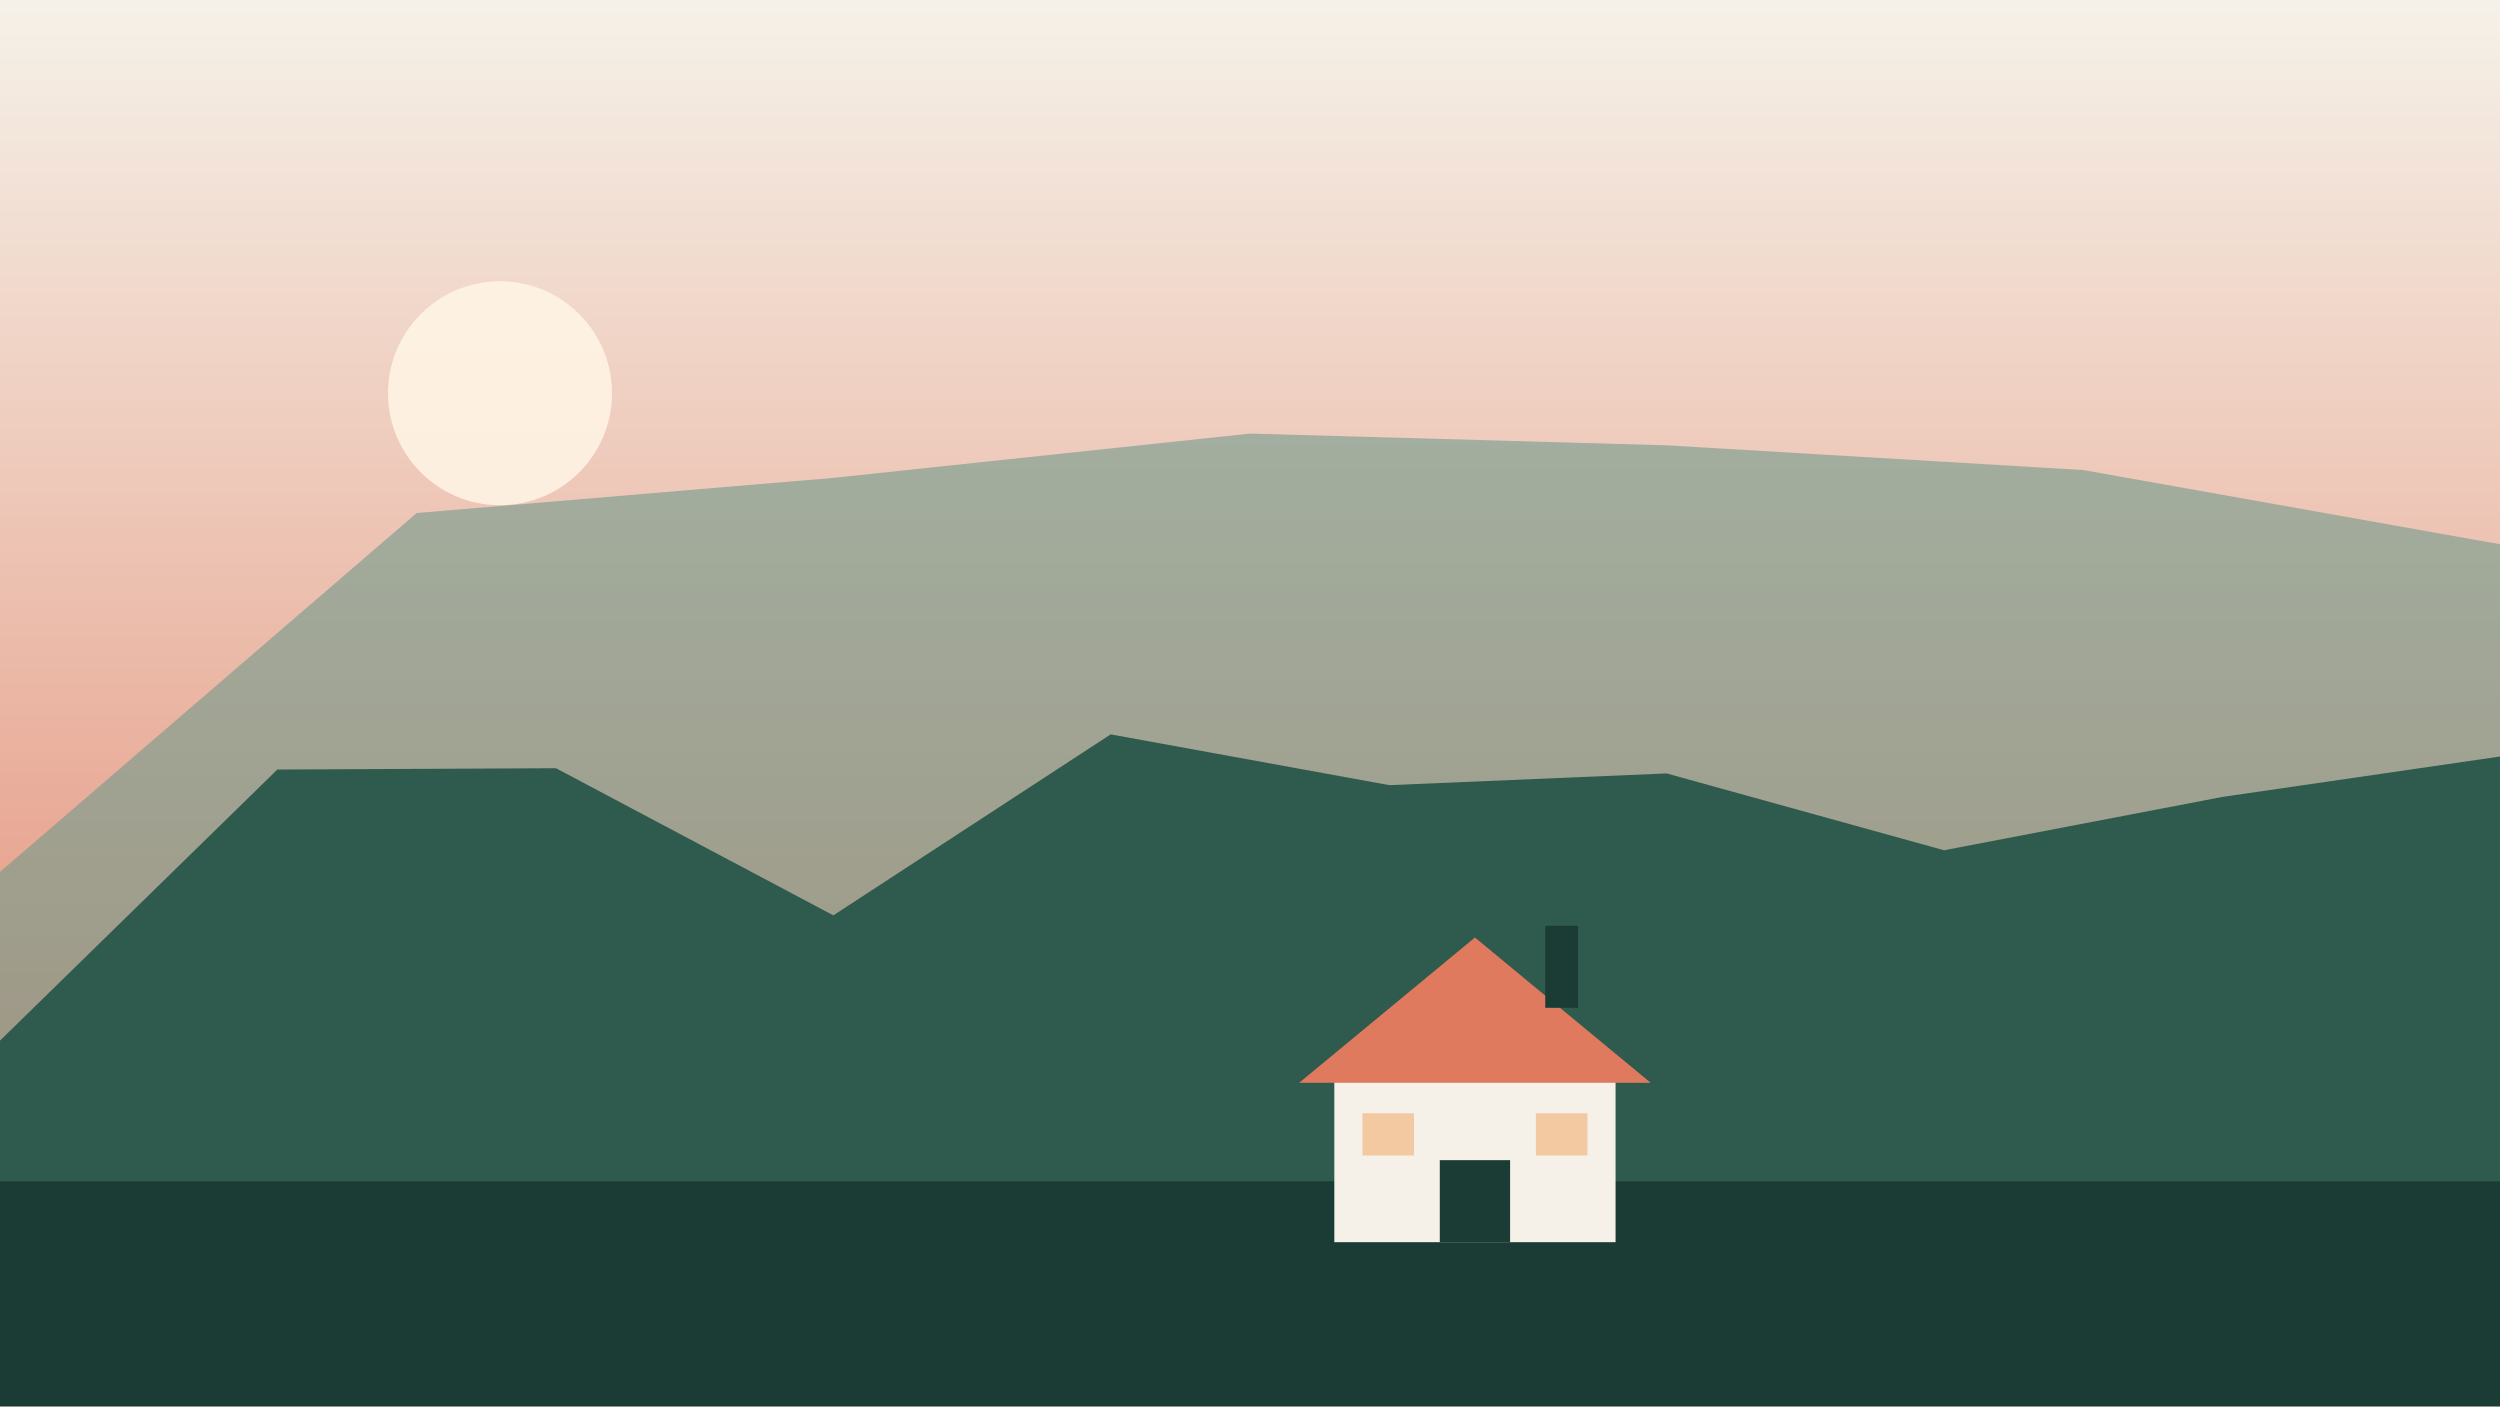
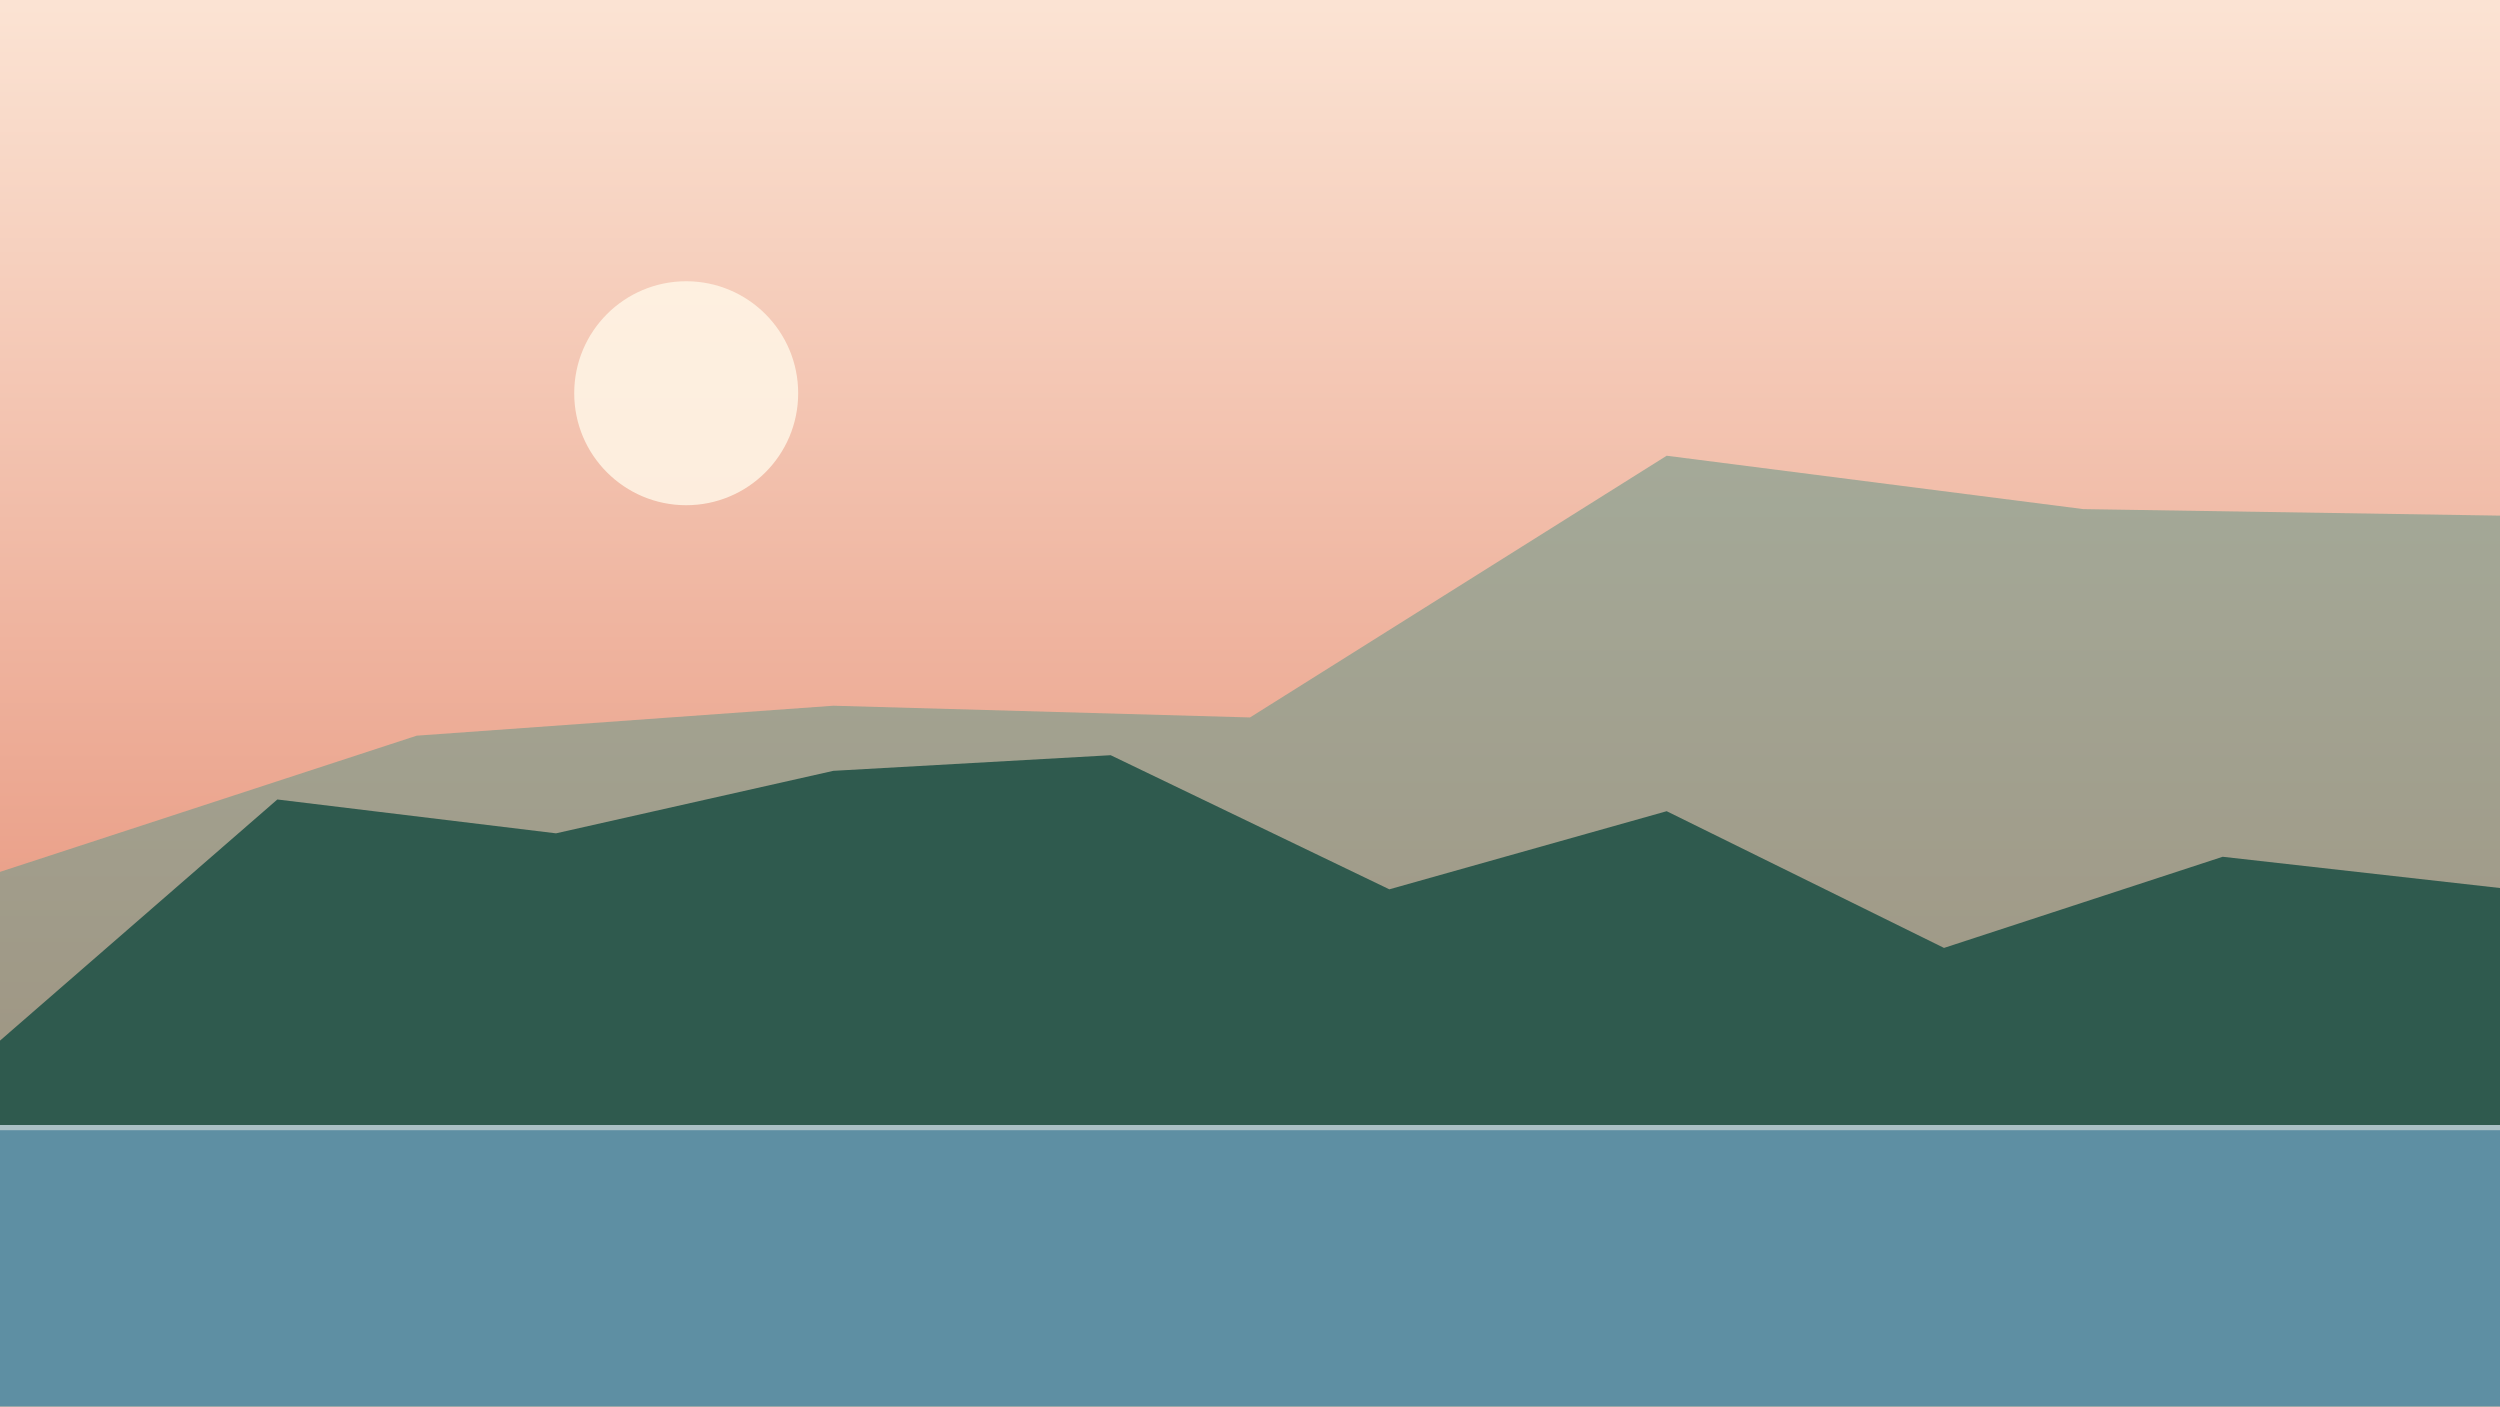
<svg xmlns="http://www.w3.org/2000/svg" width="1920" height="1080" viewBox="0 0 1920 1080">
  <defs>
    <linearGradient id="sky" x1="0" y1="0" x2="0" y2="1">
-       <stop offset="0" stop-color="#F5F1E8" />
+       <stop offset="0" stop-color="#FBE3D3" />
      <stop offset="1" stop-color="#E07A5F" />
    </linearGradient>
  </defs>
  <rect width="1920" height="1080" fill="url(#sky)" />
-   <circle cx="384" cy="302" r="86" fill="#FFF6E6" opacity="0.85" />
-   <path d="M0 1080 L0 669.6 L320 394 L640 367 L960 333 L1280 342 L1600 361 L1920 418 L1920 1080 Z" fill="#6F9A8A" opacity="0.6" />
-   <path d="M0 1080 L0 799.2 L213 591 L427 590 L640 703 L853 564 L1067 603 L1280 594 L1493 653 L1707 612 L1920 581 L1920 1080 Z" fill="#2F5A4E" />
-   <rect y="907.2" width="1920" height="172.8" fill="#1A3C34" />
-   <g transform="translate(1132.755 918) scale(1.8)">
-     <rect x="-60" y="-50" width="120" height="70" fill="#F5F1E8" />
-     <path d="M-75 -48 L0 -110 L75 -48 Z" fill="#E07A5F" />
-     <rect x="-15" y="-15" width="30" height="35" fill="#1A3C34" />
-     <rect x="-48" y="-35" width="22" height="18" fill="#F2C9A0" />
-     <rect x="26" y="-35" width="22" height="18" fill="#F2C9A0" />
-     <rect x="30" y="-115" width="14" height="35" fill="#1A3C34" />
-   </g>
+   <circle cx="527" cy="302" r="86" fill="#FFF6E6" opacity="0.85" />
+   <path d="M0 1080 L0 669.6 L320 565 L640 542 L960 551 L1280 350 L1600 391 L1920 396 L1920 1080 Z" fill="#6F9A8A" opacity="0.6" />
+   <path d="M0 1080 L0 799.2 L213 614 L427 640 L640 592 L853 580 L1067 683 L1280 623 L1493 728 L1707 658 L1920 682 L1920 1080 Z" fill="#2F5A4E" />
+   <rect y="864" width="1920" height="216" fill="#5E8FA3" />
+   <rect y="864" width="1920" height="4" fill="#F5F1E8" opacity="0.5" />
</svg>
